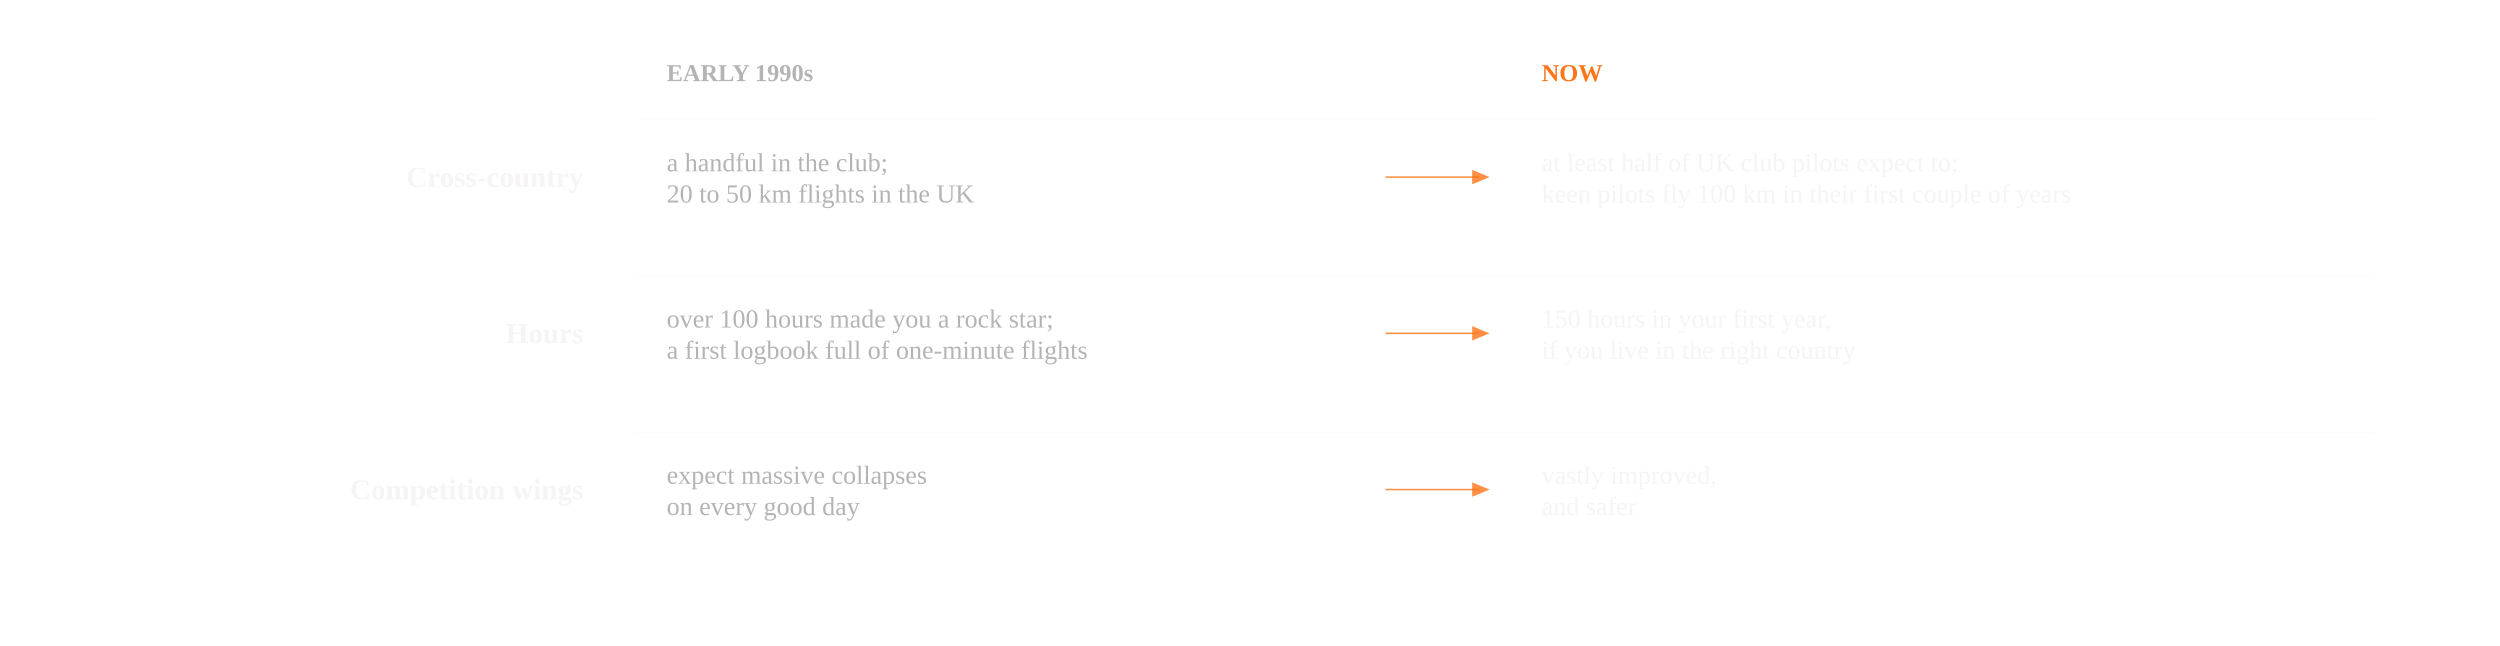
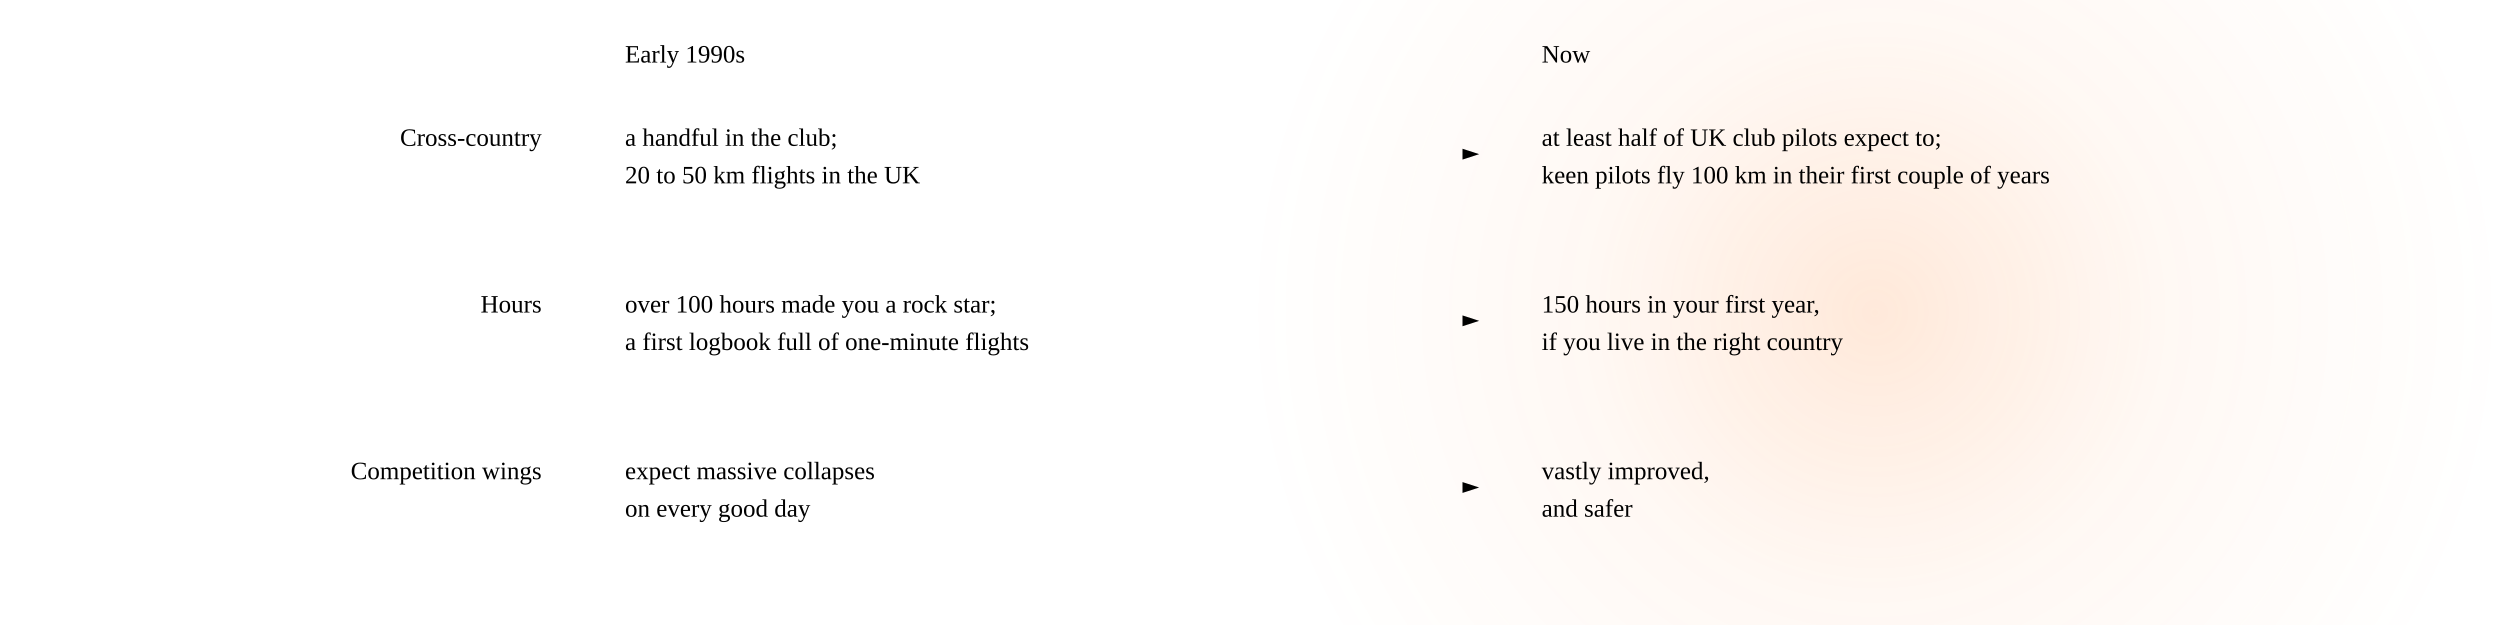
- <svg xmlns="http://www.w3.org/2000/svg" viewBox="0 0 2400 620">
-   <polyline points="610,115 2280,115" fill="none" stroke="#b4b4b4" stroke-width="0.6" vector-effect="non-scaling-stroke" stroke-linejoin="round" stroke-opacity="0.1" stroke-linecap="round" />
-   <polyline points="610,265 2280,265" fill="none" stroke="#b4b4b4" stroke-width="0.6" vector-effect="non-scaling-stroke" stroke-linejoin="round" stroke-opacity="0.1" stroke-linecap="round" />
-   <polyline points="610,415 2280,415" fill="none" stroke="#b4b4b4" stroke-width="0.6" vector-effect="non-scaling-stroke" stroke-linejoin="round" stroke-opacity="0.1" stroke-linecap="round" />
-   <line x1="1330" y1="170" x2="1420" y2="170" fill="none" stroke="var(--orange,#ff7517)" stroke-width="1.5" vector-effect="non-scaling-stroke" stroke-linejoin="round" stroke-opacity="0.8" />
-   <polygon points="1430,170 1413.3,176.9 1413.3,163.1" fill="var(--orange,#ff7517)" fill-opacity="0.8" />
-   <line x1="1330" y1="320" x2="1420" y2="320" fill="none" stroke="var(--orange,#ff7517)" stroke-width="1.5" vector-effect="non-scaling-stroke" stroke-linejoin="round" stroke-opacity="0.8" />
-   <polygon points="1430,320 1413.3,326.9 1413.3,313.1" fill="var(--orange,#ff7517)" fill-opacity="0.8" />
-   <line x1="1330" y1="470" x2="1420" y2="470" fill="none" stroke="var(--orange,#ff7517)" stroke-width="1.5" vector-effect="non-scaling-stroke" stroke-linejoin="round" stroke-opacity="0.8" />
-   <polygon points="1430,470 1413.3,476.9 1413.3,463.1" fill="var(--orange,#ff7517)" fill-opacity="0.8" />
-   <text x="640" y="70" text-anchor="start" dominant-baseline="central" font-family="var(--font-body,'DM Sans',sans-serif)" font-size="23.4" font-weight="600" fill="#b4b4b4">EARLY 1990s</text>
-   <text x="1480" y="70" text-anchor="start" dominant-baseline="central" font-family="var(--font-body,'DM Sans',sans-serif)" font-size="23.4" font-weight="600" fill="var(--orange,#ff7517)">NOW</text>
-   <text x="560" y="170" text-anchor="end" dominant-baseline="central" font-family="var(--font-display,'Poppins',sans-serif)" font-size="27.9" font-weight="600" fill="var(--white,#f6f4f4)">Cross-country</text>
-   <text x="640" y="156" text-anchor="start" dominant-baseline="central" font-family="var(--font-body,'DM Sans',sans-serif)" font-size="25" font-weight="400" fill="#b4b4b4">a handful in the club;</text>
-   <text x="640" y="186" text-anchor="start" dominant-baseline="central" font-family="var(--font-body,'DM Sans',sans-serif)" font-size="25" font-weight="400" fill="#b4b4b4">20 to 50 km flights in the UK</text>
-   <text x="1480" y="156" text-anchor="start" dominant-baseline="central" font-family="var(--font-body,'DM Sans',sans-serif)" font-size="25" font-weight="400" fill="var(--white,#f6f4f4)">at least half of UK club pilots expect to;</text>
-   <text x="1480" y="186" text-anchor="start" dominant-baseline="central" font-family="var(--font-body,'DM Sans',sans-serif)" font-size="25" font-weight="400" fill="var(--white,#f6f4f4)">keen pilots fly 100 km in their first couple of years</text>
-   <text x="560" y="320" text-anchor="end" dominant-baseline="central" font-family="var(--font-display,'Poppins',sans-serif)" font-size="27.9" font-weight="600" fill="var(--white,#f6f4f4)">Hours</text>
-   <text x="640" y="306" text-anchor="start" dominant-baseline="central" font-family="var(--font-body,'DM Sans',sans-serif)" font-size="25" font-weight="400" fill="#b4b4b4">over 100 hours made you a rock star;</text>
-   <text x="640" y="336" text-anchor="start" dominant-baseline="central" font-family="var(--font-body,'DM Sans',sans-serif)" font-size="25" font-weight="400" fill="#b4b4b4">a first logbook full of one-minute flights</text>
-   <text x="1480" y="306" text-anchor="start" dominant-baseline="central" font-family="var(--font-body,'DM Sans',sans-serif)" font-size="25" font-weight="400" fill="var(--white,#f6f4f4)">150 hours in your first year,</text>
-   <text x="1480" y="336" text-anchor="start" dominant-baseline="central" font-family="var(--font-body,'DM Sans',sans-serif)" font-size="25" font-weight="400" fill="var(--white,#f6f4f4)">if you live in the right country</text>
-   <text x="560" y="470" text-anchor="end" dominant-baseline="central" font-family="var(--font-display,'Poppins',sans-serif)" font-size="27.9" font-weight="600" fill="var(--white,#f6f4f4)">Competition wings</text>
-   <text x="640" y="456" text-anchor="start" dominant-baseline="central" font-family="var(--font-body,'DM Sans',sans-serif)" font-size="25" font-weight="400" fill="#b4b4b4">expect massive collapses</text>
-   <text x="640" y="486" text-anchor="start" dominant-baseline="central" font-family="var(--font-body,'DM Sans',sans-serif)" font-size="25" font-weight="400" fill="#b4b4b4">on every good day</text>
-   <text x="1480" y="456" text-anchor="start" dominant-baseline="central" font-family="var(--font-body,'DM Sans',sans-serif)" font-size="25" font-weight="400" fill="var(--white,#f6f4f4)">vastly improved,</text>
-   <text x="1480" y="486" text-anchor="start" dominant-baseline="central" font-family="var(--font-body,'DM Sans',sans-serif)" font-size="25" font-weight="400" fill="var(--white,#f6f4f4)">and safer</text>
+ <svg xmlns="http://www.w3.org/2000/svg" class="dk dk-cq-then" viewBox="0 0 1200 300" role="img" aria-labelledby="dk-cq-then-t dk-cq-then-d">
+   <defs>
+     <radialGradient id="dk-cq-then-glow">
+       <stop offset="0" stop-color="#ff7517" stop-opacity=".16" />
+       <stop offset=".45" stop-color="#ff7517" stop-opacity=".05" />
+       <stop offset="1" stop-color="#ff7517" stop-opacity="0" />
+     </radialGradient>
+   </defs>
+   <circle cx="900" cy="150" r="300" fill="url(#dk-cq-then-glow)" />
+   <text x="300" y="30" class="vw">Early 1990s</text>
+   <text x="740" y="30" class="val">Now</text>
+   <path class="g" d="M280,44 L1160,44" />
+   <text x="260" y="70" class="lab" text-anchor="end">Cross-country</text>
+   <text x="300" y="70" class="sub">a handful in the club;</text>
+   <text x="300" y="88" class="sub">20 to 50 km flights in the UK</text>
+   <path class="a" d="M650,74 L704.4,74" />
+   <path class="fa" d="M710,74 L702,76.6 L702,71.4 Z" />
+   <text x="740" y="70" class="tv">at least half of UK club pilots expect to;</text>
+   <text x="740" y="88" class="tv">keen pilots fly 100 km in their first couple of years</text>
+   <path class="g" d="M280,124 L1160,124" />
+   <text x="260" y="150" class="lab" text-anchor="end">Hours</text>
+   <text x="300" y="150" class="sub">over 100 hours made you a rock star;</text>
+   <text x="300" y="168" class="sub">a first logbook full of one-minute flights</text>
+   <path class="a" d="M650,154 L704.4,154" />
+   <path class="fa" d="M710,154 L702,156.6 L702,151.4 Z" />
+   <text x="740" y="150" class="tv">150 hours in your first year,</text>
+   <text x="740" y="168" class="tv">if you live in the right country</text>
+   <path class="g" d="M280,204 L1160,204" />
+   <text x="260" y="230" class="lab" text-anchor="end">Competition wings</text>
+   <text x="300" y="230" class="sub">expect massive collapses</text>
+   <text x="300" y="248" class="sub">on every good day</text>
+   <path class="a" d="M650,234 L704.4,234" />
+   <path class="fa" d="M710,234 L702,236.6 L702,231.4 Z" />
+   <text x="740" y="230" class="tv">vastly improved,</text>
+   <text x="740" y="248" class="tv">and safer</text>
</svg>
